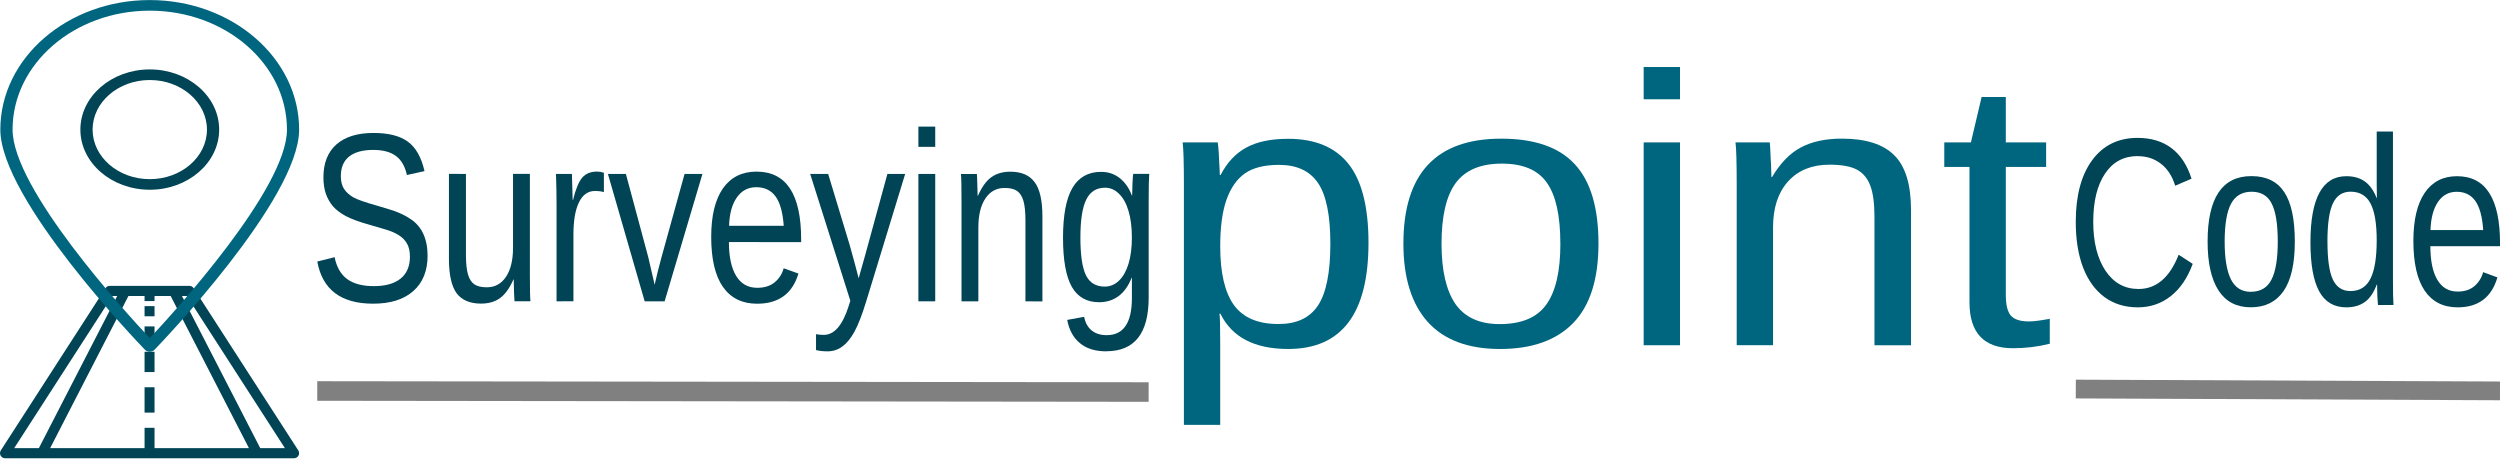
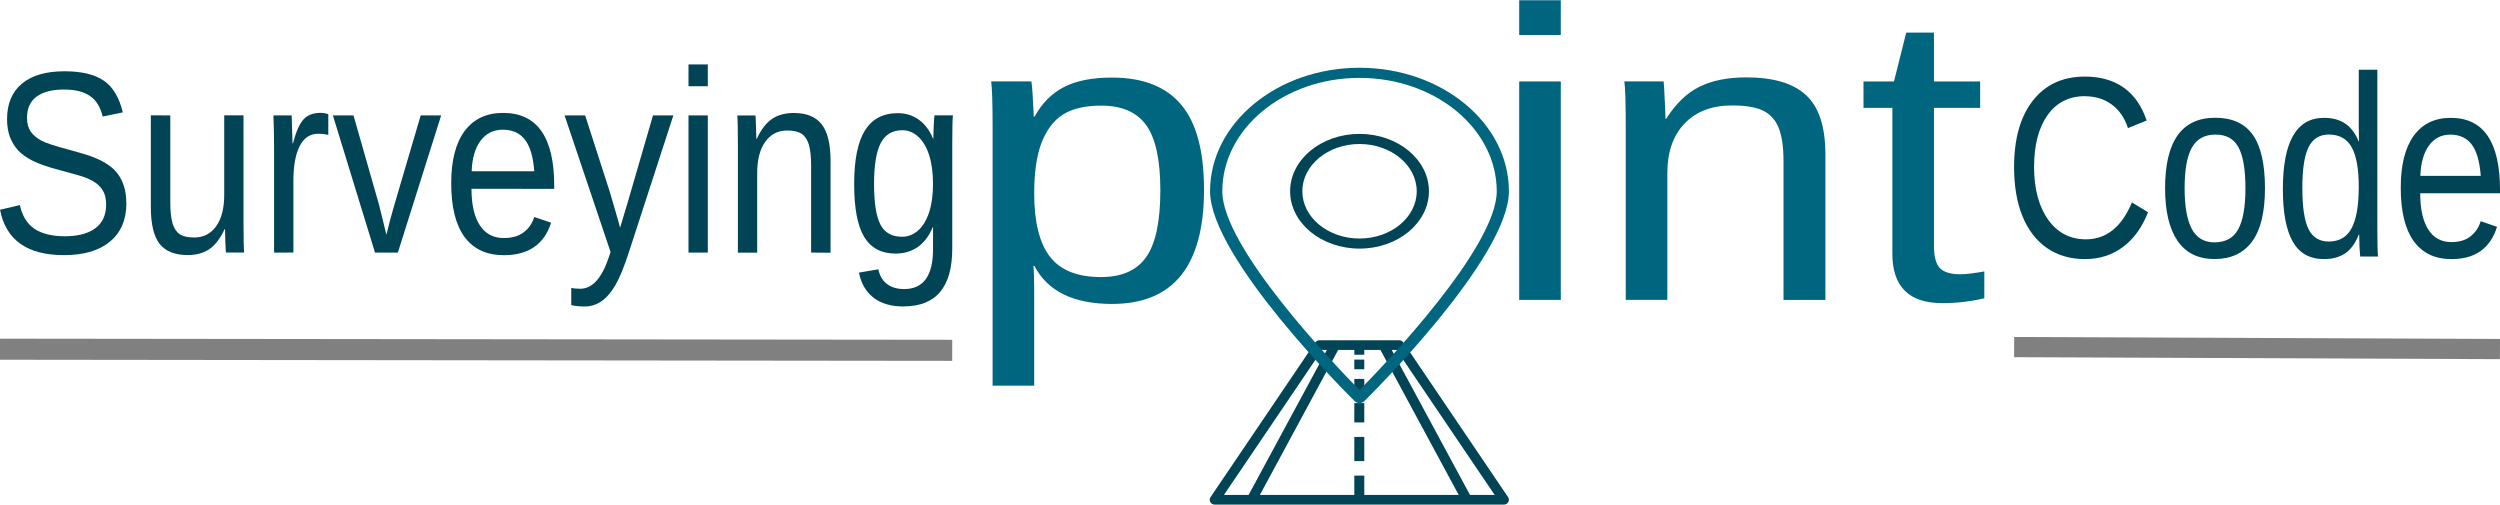
- <svg xmlns="http://www.w3.org/2000/svg" width="2.662in" height="0.488in" viewBox="0 0 67.604 12.39" version="1.1" id="svg4566">
+ <svg xmlns="http://www.w3.org/2000/svg" width="2.045in" height="0.413in" viewBox="0 0 51.948 10.48" version="1.1" id="svg4566">
  <defs id="defs4560" />
-   <g id="layer1" transform="translate(54.00802,-204.6244)">
+   <g id="layer1" transform="translate(45.429,-206.4355)">
    <g id="g846">
      <g id="g894">
        <g id="g873">
          <g id="g853" />
          <g id="g908">
-             <g id="g876" transform="translate(0,1.058333)">
-               <g id="g1635" transform="matrix(0.04776468,0,0,0.04858019,-41.69524,202.0247)">
-                 <path d="m -88.911,282.398 -59.266,-90.311 c -0.521,-0.795 -1.408,-1.273 -2.359,-1.273 h -45.155 c -0.949,0 -1.837,0.478 -2.359,1.273 l -59.266,90.311 c -0.569,0.867 -0.617,1.977 -0.124,2.89 0.492,0.914 1.447,1.481 2.483,1.481 h 163.688 c 1.038,0 1.991,-0.568 2.485,-1.481 0.493,-0.912 0.445,-2.023 -0.125,-2.89 z M -194.167,196.459 h 2.73 l -44.328,84.666 h -13.962 z m 23.876,84.666 v -11.289 h -5.644 v 11.289 h -53.447 l 44.309,-84.666 h 9.138 v 2.822 h 5.644 v -2.822 h 9.131 l 44.308,84.666 z m 59.831,0 -44.309,-84.666 h 2.73 l 55.54,84.666 z m 0,0" id="path889-5" style="fill:#004455;fill-opacity:1;stroke-width:0.353" />
-                 <path d="m -175.936,202.103 h 5.644 v 5.644 h -5.644 z m 0,0" id="path891" style="fill:#004455;fill-opacity:1;stroke-width:0.353" />
-                 <path d="m -175.936,213.392 h 5.644 v 8.467 h -5.644 z m 0,0" id="path893" style="fill:#004455;fill-opacity:1;stroke-width:0.353" />
-                 <path d="m -175.936,227.503 h 5.644 v 11.289 h -5.644 z m 0,0" id="path895" style="fill:#004455;fill-opacity:1;stroke-width:0.353" />
-                 <path d="m -175.936,247.258 h 5.644 v 14.111 h -5.644 z m 0,0" id="path897" style="fill:#004455;fill-opacity:1;stroke-width:0.353" />
+             <g id="g887" transform="matrix(0.8800924,0,0,0.8276151,-5.447283,35.58637)">
+               <g transform="matrix(0.8732773,0,0,0.8852184,20.07268,12.41303)" id="g4573">
+                 <g id="g876" transform="translate(11.70781,17.52865)">
+                   <g id="g1635" transform="matrix(0.04776468,0,0,0.04858019,-41.69524,202.0247)">
+                     <path d="m -175.936,202.103 h 5.644 v 5.644 h -5.644 z m 0,0" id="path891" style="fill:#004455;fill-opacity:1;stroke-width:0.353" />
+                     <path d="m -175.936,213.392 h 5.644 v 8.467 h -5.644 z m 0,0" id="path893" style="fill:#004455;fill-opacity:1;stroke-width:0.353" />
+                     <path d="m -175.936,227.503 h 5.644 v 11.289 h -5.644 z m 0,0" id="path895" style="fill:#004455;fill-opacity:1;stroke-width:0.353" />
+                   </g>
+                   <g id="g3772" transform="matrix(0.330453,0,0,0.2864243,-55.44439,203.5661)" />
+                   <g id="g4560">
+                     <path style="fill:#004455;fill-opacity:1;stroke-width:0.353" id="path889-5" d="m -88.911,282.398 -59.266,-90.311 c -0.521,-0.795 -1.408,-1.273 -2.359,-1.273 h -45.155 c -0.949,0 -1.837,0.478 -2.359,1.273 l -59.266,90.311 c -0.569,0.867 -0.617,1.977 -0.124,2.89 0.492,0.914 1.447,1.481 2.483,1.481 h 163.688 c 1.038,0 1.991,-0.568 2.485,-1.481 0.493,-0.912 0.445,-2.023 -0.125,-2.89 z M -194.167,196.459 h 2.73 l -44.328,84.666 h -13.962 z m 23.876,84.666 v -11.289 h -5.644 v 11.289 h -53.447 l 44.309,-84.666 h 9.138 v 2.822 h 5.644 v -2.822 h 9.131 l 44.308,84.666 z m 59.831,0 -44.309,-84.666 h 2.73 l 55.54,84.666 z m 0,0" transform="matrix(0.04776468,0,0,0.04858019,-41.69524,202.0247)" />
+                     <path style="fill:#004455;fill-opacity:1;stroke-width:0.353" id="path897" d="m -175.936,247.258 h 5.644 v 14.111 h -5.644 z m 0,0" transform="matrix(0.04776468,0,0,0.04858019,-41.69524,202.0247)" />
+                     <path style="fill:#004455;fill-opacity:1" id="path3766" d="m 16.603,17.908 c -3.131,0 -5.679,-2.548 -5.679,-5.68 0,-3.132 2.547,-5.68 5.679,-5.68 3.132,0 5.679,2.548 5.679,5.68 0,3.132 -2.548,5.68 -5.679,5.68 z m 0,-10.359 c -2.58,0 -4.679,2.099 -4.679,4.68 0,2.581 2.099,4.68 4.679,4.68 2.58,0 4.679,-2.099 4.679,-4.68 0,-2.581 -2.099,-4.68 -4.679,-4.68 z" transform="matrix(0.330453,0,0,0.2864243,-55.44439,203.5661)" />
+                     <path style="fill:#006680;fill-opacity:1;stroke-width:0.308" id="path3768" d="m -49.958,213.077 c -0.049,0 -0.095,-0.019 -0.127,-0.051 -0.16,-0.165 -3.914,-4.072 -3.914,-5.957 0,-1.931 1.813,-3.503 4.04,-3.503 2.228,0 4.04,1.571 4.04,3.503 0,1.886 -3.754,5.792 -3.914,5.957 -0.032,0.032 -0.078,0.051 -0.127,0.051 z m 0,-9.224 c -2.046,0 -3.71,1.443 -3.71,3.216 0,1.596 3.045,4.931 3.71,5.639 0.664,-0.709 3.71,-4.044 3.71,-5.639 -3.19e-4,-1.774 -1.664,-3.216 -3.71,-3.216 z" />
+                   </g>
+                 </g>
              </g>
-               <g id="g3772" transform="matrix(0.330453,0,0,0.2864243,-55.44439,203.5661)">
-                 <path d="m 16.603,17.908 c -3.131,0 -5.679,-2.548 -5.679,-5.68 0,-3.132 2.547,-5.68 5.679,-5.68 3.132,0 5.679,2.548 5.679,5.68 0,3.132 -2.548,5.68 -5.679,5.68 z m 0,-10.359 c -2.58,0 -4.679,2.099 -4.679,4.68 0,2.581 2.099,4.68 4.679,4.68 2.58,0 4.679,-2.099 4.679,-4.68 0,-2.581 -2.099,-4.68 -4.679,-4.68 z" id="path3766" style="fill:#004455;fill-opacity:1" />
+               <g id="text3976" style="font-style:normal;font-variant:normal;font-weight:normal;font-stretch:normal;font-size:10.77px;line-height:1.25;font-family:'Century Gothic', arial;-inkscape-font-specification:'Century Gothic, arial, Normal';font-variant-ligatures:normal;font-variant-caps:normal;font-variant-numeric:normal;font-feature-settings:normal;text-align:start;letter-spacing:0px;word-spacing:0px;writing-mode:lr-tb;text-anchor:start;fill:#006680;fill-opacity:1;stroke:none;stroke-width:0.056" transform="scale(1.037388,0.9639597)" aria-label="point">
+                 <path id="path913" style="fill:#006680;fill-opacity:1;stroke-width:0.056" d="m -16.389,219.086 q 0,2.977 -2.093,2.977 -1.315,0 -1.767,-0.989 h -0.026 q 0.021,0.042 0.021,0.894 v 2.224 h -0.947 v -6.763 q 0,-0.878 -0.032,-1.162 h 0.915 q 0.005,0.021 0.016,0.153 0.011,0.126 0.021,0.394 0.016,0.268 0.016,0.368 h 0.021 q 0.252,-0.526 0.668,-0.768 0.415,-0.247 1.094,-0.247 1.052,0 1.572,0.705 0.521,0.705 0.521,2.214 z m -0.994,0.021 q 0,-1.188 -0.321,-1.699 -0.321,-0.51 -1.02,-0.51 -0.563,0 -0.883,0.237 -0.316,0.237 -0.484,0.742 -0.163,0.5 -0.163,1.304 0,1.12 0.358,1.651 0.358,0.531 1.162,0.531 0.705,0 1.025,-0.515 0.326,-0.521 0.326,-1.741 z" />
+                 <path id="path915" style="opacity:0;fill:#006680;fill-opacity:1;stroke-width:0.056" d="m -10.394,219.108 q 0,1.494 -0.657,2.224 -0.657,0.731 -1.909,0.731 -1.246,0 -1.883,-0.757 -0.636,-0.763 -0.636,-2.198 0,-2.945 2.551,-2.945 1.304,0 1.919,0.72 0.615,0.715 0.615,2.224 z m -0.994,0 q 0,-1.178 -0.352,-1.709 -0.347,-0.536 -1.173,-0.536 -0.831,0 -1.204,0.547 -0.368,0.542 -0.368,1.699 0,1.125 0.363,1.693 0.368,0.563 1.152,0.563 0.852,0 1.215,-0.547 0.368,-0.547 0.368,-1.709 z" />
+                 <path id="path917" style="fill:#006680;fill-opacity:1;stroke-width:0.056" d="m -9.216,215.058 v -0.905 h 0.947 v 0.905 z m 0,6.9 v -5.69 h 0.947 v 5.69 z" />
+                 <path id="path919" style="fill:#006680;fill-opacity:1;stroke-width:0.056" d="m -3.2,221.958 v -3.608 q 0,-0.563 -0.11,-0.873 -0.11,-0.31 -0.352,-0.447 -0.242,-0.137 -0.71,-0.137 -0.684,0 -1.078,0.468 -0.394,0.468 -0.394,1.299 v 3.297 h -0.947 v -4.475 q 0,-0.994 -0.032,-1.215 h 0.894 q 0.005,0.026 0.011,0.142 0.005,0.116 0.011,0.268 0.011,0.147 0.021,0.563 h 0.016 q 0.326,-0.589 0.752,-0.831 0.431,-0.247 1.068,-0.247 0.936,0 1.367,0.468 0.436,0.463 0.436,1.536 v 3.792 z" />
+                 <path id="path921" style="fill:#006680;fill-opacity:1;stroke-width:0.056" d="m 1.37,221.916 q -0.468,0.126 -0.957,0.126 -1.136,0 -1.136,-1.288 v -3.797 h -0.657 v -0.689 h 0.694 l 0.279,-1.273 h 0.631 v 1.273 H 1.275 v 0.689 H 0.224 v 3.592 q 0,0.41 0.131,0.578 0.137,0.163 0.468,0.163 0.189,0 0.547,-0.074 z" />
              </g>
-               <path d="m -49.958,213.077 c -0.049,0 -0.095,-0.019 -0.127,-0.051 -0.16,-0.165 -3.914,-4.072 -3.914,-5.957 0,-1.931 1.813,-3.503 4.04,-3.503 2.228,0 4.04,1.571 4.04,3.503 0,1.886 -3.754,5.792 -3.914,5.957 -0.032,0.032 -0.078,0.051 -0.127,0.051 z m 0,-9.224 c -2.046,0 -3.71,1.443 -3.71,3.216 0,1.596 3.045,4.931 3.71,5.639 0.664,-0.709 3.71,-4.044 3.71,-5.639 -3.19e-4,-1.774 -1.664,-3.216 -3.71,-3.216 z" id="path3768" style="fill:#006680;fill-opacity:1;stroke-width:0.308" />
+               <g id="text5043" style="font-style:normal;font-variant:normal;font-weight:normal;font-stretch:normal;font-size:6.409px;line-height:1.25;font-family:'Bauhaus 93';-inkscape-font-specification:'Bauhaus 93, ';letter-spacing:0px;word-spacing:0px;fill:#000000;fill-opacity:1;stroke:none;stroke-width:0.16" transform="scale(0.8915506,1.121641)" aria-label="Surveying">
+                 <path id="path894" style="font-style:normal;font-variant:normal;font-weight:normal;font-stretch:normal;font-size:5.813px;font-family:'Century Gothic', arial;fill:#004455;fill-opacity:1;stroke-width:0.16" d="m -47.608,188.592 q 0,0.553 -0.434,0.857 -0.431,0.304 -1.218,0.304 -1.462,0 -1.694,-1.016 l 0.525,-0.105 q 0.091,0.36 0.386,0.531 0.295,0.167 0.803,0.167 0.525,0 0.809,-0.179 0.287,-0.182 0.287,-0.531 0,-0.196 -0.091,-0.318 -0.088,-0.122 -0.25,-0.202 -0.162,-0.08 -0.386,-0.133 -0.224,-0.054 -0.497,-0.116 -0.474,-0.105 -0.721,-0.21 -0.244,-0.105 -0.386,-0.233 -0.142,-0.131 -0.219,-0.304 -0.074,-0.173 -0.074,-0.397 0,-0.514 0.392,-0.792 0.395,-0.278 1.127,-0.278 0.681,0 1.042,0.21 0.36,0.207 0.505,0.71 l -0.534,0.094 q -0.088,-0.318 -0.335,-0.46 -0.247,-0.145 -0.684,-0.145 -0.48,0 -0.732,0.159 -0.253,0.159 -0.253,0.474 0,0.184 0.097,0.307 0.099,0.119 0.284,0.204 0.184,0.082 0.735,0.204 0.184,0.043 0.366,0.088 0.184,0.043 0.352,0.105 0.167,0.06 0.312,0.142 0.148,0.082 0.255,0.202 0.108,0.119 0.167,0.281 0.062,0.162 0.062,0.38 z" />
+                 <path id="path896" style="font-style:normal;font-variant:normal;font-weight:normal;font-stretch:normal;font-size:5.813px;font-family:'Century Gothic', arial;fill:#004455;fill-opacity:1;stroke-width:0.16" d="m -46.445,186.625 v 1.947 q 0,0.304 0.06,0.471 0.06,0.167 0.19,0.241 0.131,0.074 0.383,0.074 0.369,0 0.582,-0.253 0.213,-0.253 0.213,-0.701 v -1.78 h 0.511 v 2.415 q 0,0.536 0.017,0.656 h -0.483 q -0.003,-0.014 -0.006,-0.077 -0.003,-0.062 -0.009,-0.142 -0.003,-0.082 -0.009,-0.307 h -0.009 q -0.176,0.318 -0.409,0.451 -0.23,0.131 -0.573,0.131 -0.505,0 -0.741,-0.25 -0.233,-0.253 -0.233,-0.832 v -2.046 z" />
+                 <path id="path898" style="font-style:normal;font-variant:normal;font-weight:normal;font-stretch:normal;font-size:5.813px;font-family:'Century Gothic', arial;fill:#004455;fill-opacity:1;stroke-width:0.16" d="m -43.697,189.696 v -2.356 q 0,-0.324 -0.017,-0.715 h 0.483 q 0.023,0.522 0.023,0.627 h 0.011 q 0.122,-0.395 0.281,-0.539 0.159,-0.145 0.448,-0.145 0.102,0 0.207,0.028 v 0.468 q -0.102,-0.028 -0.272,-0.028 -0.318,0 -0.485,0.275 -0.167,0.272 -0.167,0.783 v 1.601 z" />
+                 <path id="path900" style="font-style:normal;font-variant:normal;font-weight:normal;font-stretch:normal;font-size:5.813px;font-family:'Century Gothic', arial;fill:#004455;fill-opacity:1;stroke-width:0.16" d="m -40.419,189.696 h -0.605 l -1.115,-3.071 h 0.545 l 0.676,1.998 q 0.037,0.114 0.196,0.673 l 0.099,-0.332 0.111,-0.335 0.698,-2.004 h 0.542 z" />
+                 <path id="path902" style="font-style:normal;font-variant:normal;font-weight:normal;font-stretch:normal;font-size:5.813px;font-family:'Century Gothic', arial;fill:#004455;fill-opacity:1;stroke-width:0.16" d="m -38.469,188.268 q 0,0.528 0.219,0.815 0.219,0.287 0.639,0.287 0.332,0 0.531,-0.133 0.202,-0.133 0.272,-0.338 l 0.448,0.128 q -0.275,0.727 -1.252,0.727 -0.681,0 -1.039,-0.406 -0.355,-0.406 -0.355,-1.206 0,-0.761 0.355,-1.167 0.358,-0.406 1.019,-0.406 1.354,0 1.354,1.632 v 0.068 z m 1.663,-0.392 q -0.043,-0.485 -0.247,-0.707 -0.204,-0.224 -0.588,-0.224 -0.372,0 -0.59,0.25 -0.216,0.247 -0.233,0.681 z" />
+                 <path id="path904" style="font-style:normal;font-variant:normal;font-weight:normal;font-stretch:normal;font-size:5.813px;font-family:'Century Gothic', arial;fill:#004455;fill-opacity:1;stroke-width:0.16" d="m -35.475,190.902 q -0.21,0 -0.352,-0.031 v -0.383 q 0.108,0.017 0.238,0.017 0.477,0 0.755,-0.701 l 0.048,-0.122 -1.218,-3.057 h 0.545 l 0.647,1.697 q 0.014,0.04 0.034,0.097 0.02,0.054 0.128,0.369 0.108,0.315 0.116,0.352 l 0.199,-0.559 0.673,-1.956 h 0.539 l -1.181,3.071 q -0.19,0.491 -0.355,0.729 -0.165,0.241 -0.366,0.358 -0.199,0.119 -0.451,0.119 z" />
+                 <path id="path906" style="font-style:normal;font-variant:normal;font-weight:normal;font-stretch:normal;font-size:5.813px;font-family:'Century Gothic', arial;fill:#004455;fill-opacity:1;stroke-width:0.16" d="m -32.722,185.972 v -0.488 h 0.511 v 0.488 z m 0,3.724 v -3.071 h 0.511 v 3.071 z" />
+                 <path id="path908" style="font-style:normal;font-variant:normal;font-weight:normal;font-stretch:normal;font-size:5.813px;font-family:'Century Gothic', arial;fill:#004455;fill-opacity:1;stroke-width:0.16" d="m -29.475,189.696 v -1.947 q 0,-0.304 -0.06,-0.471 -0.06,-0.167 -0.19,-0.241 -0.131,-0.074 -0.383,-0.074 -0.369,0 -0.582,0.253 -0.213,0.253 -0.213,0.701 v 1.78 h -0.511 v -2.415 q 0,-0.536 -0.017,-0.656 h 0.483 q 0.003,0.014 0.006,0.077 0.003,0.062 0.006,0.145 0.006,0.08 0.011,0.304 h 0.009 q 0.176,-0.318 0.406,-0.448 0.233,-0.133 0.576,-0.133 0.505,0 0.738,0.253 0.236,0.25 0.236,0.829 v 2.046 z" />
+                 <path id="path910" style="font-style:normal;font-variant:normal;font-weight:normal;font-stretch:normal;font-size:5.813px;font-family:'Century Gothic', arial;fill:#004455;fill-opacity:1;stroke-width:0.16" d="m -27.025,190.902 q -0.502,0 -0.8,-0.199 -0.298,-0.196 -0.383,-0.559 l 0.514,-0.074 q 0.051,0.213 0.224,0.326 0.176,0.116 0.46,0.116 0.764,0 0.764,-0.894 v -0.494 h -0.006 q -0.145,0.295 -0.397,0.446 -0.253,0.148 -0.59,0.148 -0.565,0 -0.832,-0.375 -0.264,-0.375 -0.264,-1.178 0,-0.815 0.284,-1.201 0.287,-0.389 0.869,-0.389 0.326,0 0.565,0.15 0.241,0.148 0.372,0.423 h 0.006 q 0,-0.085 0.011,-0.295 0.011,-0.21 0.023,-0.23 h 0.485 q -0.017,0.153 -0.017,0.636 v 2.347 q 0,1.294 -1.286,1.294 z m 0.778,-2.742 q 0,-0.375 -0.102,-0.644 -0.102,-0.272 -0.29,-0.414 -0.184,-0.145 -0.42,-0.145 -0.392,0 -0.57,0.284 -0.179,0.284 -0.179,0.92 0,0.63 0.167,0.905 0.167,0.275 0.573,0.275 0.241,0 0.429,-0.142 0.187,-0.142 0.29,-0.406 0.102,-0.267 0.102,-0.633 z" />
+               </g>
+               <g id="text5043-3-2" style="font-style:normal;font-variant:normal;font-weight:normal;font-stretch:normal;font-size:7.093px;line-height:1.25;font-family:'Bauhaus 93';-inkscape-font-specification:'Bauhaus 93, ';letter-spacing:0px;word-spacing:0px;fill:#000000;fill-opacity:1;stroke:none;stroke-width:0.177" transform="scale(0.8783576,1.138489)" aria-label="Code">
+                 <path id="path924" style="font-style:normal;font-variant:normal;font-weight:normal;font-stretch:normal;font-size:5.686px;font-family:'Century Gothic', arial;fill:#004455;fill-opacity:1;stroke-width:0.177" d="m 4.328,183.439 q -0.65,0 -1.011,0.419 -0.361,0.416 -0.361,1.144 0,0.719 0.375,1.158 0.378,0.436 1.019,0.436 0.822,0 1.236,-0.814 l 0.433,0.217 q -0.242,0.505 -0.68,0.769 -0.436,0.264 -1.013,0.264 -0.591,0 -1.025,-0.244 -0.43,-0.247 -0.658,-0.702 -0.225,-0.458 -0.225,-1.083 0,-0.936 0.505,-1.466 0.505,-0.53 1.399,-0.53 0.625,0 1.044,0.244 0.419,0.244 0.616,0.725 l -0.503,0.167 q -0.136,-0.342 -0.439,-0.522 -0.3,-0.18 -0.714,-0.18 z" />
+                 <path id="path926" style="font-style:normal;font-variant:normal;font-weight:normal;font-stretch:normal;font-size:5.686px;font-family:'Century Gothic', arial;fill:#004455;fill-opacity:1;stroke-width:0.177" d="m 9.162,185.471 q 0,0.789 -0.347,1.174 -0.347,0.386 -1.008,0.386 -0.658,0 -0.994,-0.4 -0.336,-0.403 -0.336,-1.161 0,-1.555 1.347,-1.555 0.689,0 1.013,0.38 0.325,0.378 0.325,1.174 z m -0.525,0 q 0,-0.622 -0.186,-0.902 -0.183,-0.283 -0.619,-0.283 -0.439,0 -0.636,0.289 -0.194,0.286 -0.194,0.897 0,0.594 0.192,0.894 0.194,0.297 0.608,0.297 0.45,0 0.641,-0.289 0.194,-0.289 0.194,-0.902 z" />
+                 <path id="path928" style="font-style:normal;font-variant:normal;font-weight:normal;font-stretch:normal;font-size:5.686px;font-family:'Century Gothic', arial;fill:#004455;fill-opacity:1;stroke-width:0.177" d="m 11.683,186.493 q -0.139,0.289 -0.369,0.414 -0.228,0.125 -0.566,0.125 -0.569,0 -0.838,-0.383 -0.267,-0.383 -0.267,-1.161 0,-1.571 1.105,-1.571 0.342,0 0.569,0.125 0.228,0.125 0.366,0.397 h 0.006 l -0.006,-0.336 v -1.247 h 0.5 v 3.501 q 0,0.469 0.017,0.619 h -0.478 q -0.008,-0.044 -0.019,-0.205 -0.008,-0.161 -0.008,-0.278 z m -1.516,-1.022 q 0,0.63 0.167,0.902 0.167,0.272 0.541,0.272 0.425,0 0.616,-0.294 0.192,-0.294 0.192,-0.913 0,-0.597 -0.192,-0.875 -0.192,-0.278 -0.611,-0.278 -0.378,0 -0.547,0.28 -0.167,0.278 -0.167,0.905 z" />
+                 <path id="path930" style="font-style:normal;font-variant:normal;font-weight:normal;font-stretch:normal;font-size:5.686px;font-family:'Century Gothic', arial;fill:#004455;fill-opacity:1;stroke-width:0.177" d="m 13.335,185.58 q 0,0.516 0.214,0.797 0.214,0.28 0.625,0.28 0.325,0 0.519,-0.131 0.197,-0.13 0.267,-0.33 l 0.439,0.125 q -0.269,0.711 -1.224,0.711 -0.666,0 -1.016,-0.397 -0.347,-0.397 -0.347,-1.18 0,-0.744 0.347,-1.141 0.35,-0.397 0.997,-0.397 1.324,0 1.324,1.596 v 0.067 z m 1.627,-0.383 q -0.042,-0.475 -0.242,-0.691 -0.2,-0.219 -0.575,-0.219 -0.364,0 -0.578,0.244 -0.211,0.242 -0.228,0.666 z" />
+               </g>
+               <path id="path833" d="m -45.429,215.196 22.482,0.028" style="fill:none;stroke:#808080;stroke-width:0.529;stroke-linecap:butt;stroke-linejoin:miter;stroke-miterlimit:4;stroke-dasharray:none;stroke-opacity:1" />
+               <path id="path833-7" d="m 2.125,215.143 11.471,0.05" style="fill:none;stroke:#808080;stroke-width:0.507;stroke-linecap:butt;stroke-linejoin:miter;stroke-miterlimit:4;stroke-dasharray:none;stroke-opacity:1" />
            </g>
-             <g aria-label="point" transform="scale(1.037388,0.9639597)" style="font-style:normal;font-variant:normal;font-weight:normal;font-stretch:normal;font-size:10.77px;line-height:1.25;font-family:'Century Gothic', arial;-inkscape-font-specification:'Century Gothic, arial, Normal';font-variant-ligatures:normal;font-variant-caps:normal;font-variant-numeric:normal;font-feature-settings:normal;text-align:start;letter-spacing:0px;word-spacing:0px;writing-mode:lr-tb;text-anchor:start;fill:#006680;fill-opacity:1;stroke:none;stroke-width:0.056" id="text3976">
-               <path d="m -16.389,219.086 q 0,2.977 -2.093,2.977 -1.315,0 -1.767,-0.989 h -0.026 q 0.021,0.042 0.021,0.894 v 2.224 h -0.947 v -6.763 q 0,-0.878 -0.032,-1.162 h 0.915 q 0.005,0.021 0.016,0.153 0.011,0.126 0.021,0.394 0.016,0.268 0.016,0.368 h 0.021 q 0.252,-0.526 0.668,-0.768 0.415,-0.247 1.094,-0.247 1.052,0 1.572,0.705 0.521,0.705 0.521,2.214 z m -0.994,0.021 q 0,-1.188 -0.321,-1.699 -0.321,-0.51 -1.02,-0.51 -0.563,0 -0.883,0.237 -0.316,0.237 -0.484,0.742 -0.163,0.5 -0.163,1.304 0,1.12 0.358,1.651 0.358,0.531 1.162,0.531 0.705,0 1.025,-0.515 0.326,-0.521 0.326,-1.741 z" style="fill:#006680;fill-opacity:1;stroke-width:0.056" id="path913" />
-               <path d="m -10.394,219.108 q 0,1.494 -0.657,2.224 -0.657,0.731 -1.909,0.731 -1.246,0 -1.883,-0.757 -0.636,-0.763 -0.636,-2.198 0,-2.945 2.551,-2.945 1.304,0 1.919,0.72 0.615,0.715 0.615,2.224 z m -0.994,0 q 0,-1.178 -0.352,-1.709 -0.347,-0.536 -1.173,-0.536 -0.831,0 -1.204,0.547 -0.368,0.542 -0.368,1.699 0,1.125 0.363,1.693 0.368,0.563 1.152,0.563 0.852,0 1.215,-0.547 0.368,-0.547 0.368,-1.709 z" style="fill:#006680;fill-opacity:1;stroke-width:0.056" id="path915" />
-               <path d="m -9.216,215.058 v -0.905 h 0.947 v 0.905 z m 0,6.9 v -5.69 h 0.947 v 5.69 z" style="fill:#006680;fill-opacity:1;stroke-width:0.056" id="path917" />
-               <path d="m -3.2,221.958 v -3.608 q 0,-0.563 -0.11,-0.873 -0.11,-0.31 -0.352,-0.447 -0.242,-0.137 -0.71,-0.137 -0.684,0 -1.078,0.468 -0.394,0.468 -0.394,1.299 v 3.297 h -0.947 v -4.475 q 0,-0.994 -0.032,-1.215 h 0.894 q 0.005,0.026 0.011,0.142 0.005,0.116 0.011,0.268 0.011,0.147 0.021,0.563 h 0.016 q 0.326,-0.589 0.752,-0.831 0.431,-0.247 1.068,-0.247 0.936,0 1.367,0.468 0.436,0.463 0.436,1.536 v 3.792 z" style="fill:#006680;fill-opacity:1;stroke-width:0.056" id="path919" />
-               <path d="m 1.37,221.916 q -0.468,0.126 -0.957,0.126 -1.136,0 -1.136,-1.288 v -3.797 h -0.657 v -0.689 h 0.694 l 0.279,-1.273 h 0.631 v 1.273 H 1.275 v 0.689 H 0.224 v 3.592 q 0,0.41 0.131,0.578 0.137,0.163 0.468,0.163 0.189,0 0.547,-0.074 z" style="fill:#006680;fill-opacity:1;stroke-width:0.056" id="path921" />
-             </g>
-             <g aria-label="Surveying" transform="scale(0.8915506,1.121641)" style="font-style:normal;font-variant:normal;font-weight:normal;font-stretch:normal;font-size:6.409px;line-height:1.25;font-family:'Bauhaus 93';-inkscape-font-specification:'Bauhaus 93, ';letter-spacing:0px;word-spacing:0px;fill:#000000;fill-opacity:1;stroke:none;stroke-width:0.16" id="text5043">
-               <path d="m -47.608,188.592 q 0,0.553 -0.434,0.857 -0.431,0.304 -1.218,0.304 -1.462,0 -1.694,-1.016 l 0.525,-0.105 q 0.091,0.36 0.386,0.531 0.295,0.167 0.803,0.167 0.525,0 0.809,-0.179 0.287,-0.182 0.287,-0.531 0,-0.196 -0.091,-0.318 -0.088,-0.122 -0.25,-0.202 -0.162,-0.08 -0.386,-0.133 -0.224,-0.054 -0.497,-0.116 -0.474,-0.105 -0.721,-0.21 -0.244,-0.105 -0.386,-0.233 -0.142,-0.131 -0.219,-0.304 -0.074,-0.173 -0.074,-0.397 0,-0.514 0.392,-0.792 0.395,-0.278 1.127,-0.278 0.681,0 1.042,0.21 0.36,0.207 0.505,0.71 l -0.534,0.094 q -0.088,-0.318 -0.335,-0.46 -0.247,-0.145 -0.684,-0.145 -0.48,0 -0.732,0.159 -0.253,0.159 -0.253,0.474 0,0.184 0.097,0.307 0.099,0.119 0.284,0.204 0.184,0.082 0.735,0.204 0.184,0.043 0.366,0.088 0.184,0.043 0.352,0.105 0.167,0.06 0.312,0.142 0.148,0.082 0.255,0.202 0.108,0.119 0.167,0.281 0.062,0.162 0.062,0.38 z" style="font-style:normal;font-variant:normal;font-weight:normal;font-stretch:normal;font-size:5.813px;font-family:'Century Gothic', arial;fill:#004455;fill-opacity:1;stroke-width:0.16" id="path894" />
-               <path d="m -46.445,186.625 v 1.947 q 0,0.304 0.06,0.471 0.06,0.167 0.19,0.241 0.131,0.074 0.383,0.074 0.369,0 0.582,-0.253 0.213,-0.253 0.213,-0.701 v -1.78 h 0.511 v 2.415 q 0,0.536 0.017,0.656 h -0.483 q -0.003,-0.014 -0.006,-0.077 -0.003,-0.062 -0.009,-0.142 -0.003,-0.082 -0.009,-0.307 h -0.009 q -0.176,0.318 -0.409,0.451 -0.23,0.131 -0.573,0.131 -0.505,0 -0.741,-0.25 -0.233,-0.253 -0.233,-0.832 v -2.046 z" style="font-style:normal;font-variant:normal;font-weight:normal;font-stretch:normal;font-size:5.813px;font-family:'Century Gothic', arial;fill:#004455;fill-opacity:1;stroke-width:0.16" id="path896" />
-               <path d="m -43.697,189.696 v -2.356 q 0,-0.324 -0.017,-0.715 h 0.483 q 0.023,0.522 0.023,0.627 h 0.011 q 0.122,-0.395 0.281,-0.539 0.159,-0.145 0.448,-0.145 0.102,0 0.207,0.028 v 0.468 q -0.102,-0.028 -0.272,-0.028 -0.318,0 -0.485,0.275 -0.167,0.272 -0.167,0.783 v 1.601 z" style="font-style:normal;font-variant:normal;font-weight:normal;font-stretch:normal;font-size:5.813px;font-family:'Century Gothic', arial;fill:#004455;fill-opacity:1;stroke-width:0.16" id="path898" />
-               <path d="m -40.419,189.696 h -0.605 l -1.115,-3.071 h 0.545 l 0.676,1.998 q 0.037,0.114 0.196,0.673 l 0.099,-0.332 0.111,-0.335 0.698,-2.004 h 0.542 z" style="font-style:normal;font-variant:normal;font-weight:normal;font-stretch:normal;font-size:5.813px;font-family:'Century Gothic', arial;fill:#004455;fill-opacity:1;stroke-width:0.16" id="path900" />
-               <path d="m -38.469,188.268 q 0,0.528 0.219,0.815 0.219,0.287 0.639,0.287 0.332,0 0.531,-0.133 0.202,-0.133 0.272,-0.338 l 0.448,0.128 q -0.275,0.727 -1.252,0.727 -0.681,0 -1.039,-0.406 -0.355,-0.406 -0.355,-1.206 0,-0.761 0.355,-1.167 0.358,-0.406 1.019,-0.406 1.354,0 1.354,1.632 v 0.068 z m 1.663,-0.392 q -0.043,-0.485 -0.247,-0.707 -0.204,-0.224 -0.588,-0.224 -0.372,0 -0.59,0.25 -0.216,0.247 -0.233,0.681 z" style="font-style:normal;font-variant:normal;font-weight:normal;font-stretch:normal;font-size:5.813px;font-family:'Century Gothic', arial;fill:#004455;fill-opacity:1;stroke-width:0.16" id="path902" />
-               <path d="m -35.475,190.902 q -0.21,0 -0.352,-0.031 v -0.383 q 0.108,0.017 0.238,0.017 0.477,0 0.755,-0.701 l 0.048,-0.122 -1.218,-3.057 h 0.545 l 0.647,1.697 q 0.014,0.04 0.034,0.097 0.02,0.054 0.128,0.369 0.108,0.315 0.116,0.352 l 0.199,-0.559 0.673,-1.956 h 0.539 l -1.181,3.071 q -0.19,0.491 -0.355,0.729 -0.165,0.241 -0.366,0.358 -0.199,0.119 -0.451,0.119 z" style="font-style:normal;font-variant:normal;font-weight:normal;font-stretch:normal;font-size:5.813px;font-family:'Century Gothic', arial;fill:#004455;fill-opacity:1;stroke-width:0.16" id="path904" />
-               <path d="m -32.722,185.972 v -0.488 h 0.511 v 0.488 z m 0,3.724 v -3.071 h 0.511 v 3.071 z" style="font-style:normal;font-variant:normal;font-weight:normal;font-stretch:normal;font-size:5.813px;font-family:'Century Gothic', arial;fill:#004455;fill-opacity:1;stroke-width:0.16" id="path906" />
-               <path d="m -29.475,189.696 v -1.947 q 0,-0.304 -0.06,-0.471 -0.06,-0.167 -0.19,-0.241 -0.131,-0.074 -0.383,-0.074 -0.369,0 -0.582,0.253 -0.213,0.253 -0.213,0.701 v 1.78 h -0.511 v -2.415 q 0,-0.536 -0.017,-0.656 h 0.483 q 0.003,0.014 0.006,0.077 0.003,0.062 0.006,0.145 0.006,0.08 0.011,0.304 h 0.009 q 0.176,-0.318 0.406,-0.448 0.233,-0.133 0.576,-0.133 0.505,0 0.738,0.253 0.236,0.25 0.236,0.829 v 2.046 z" style="font-style:normal;font-variant:normal;font-weight:normal;font-stretch:normal;font-size:5.813px;font-family:'Century Gothic', arial;fill:#004455;fill-opacity:1;stroke-width:0.16" id="path908" />
-               <path d="m -27.025,190.902 q -0.502,0 -0.8,-0.199 -0.298,-0.196 -0.383,-0.559 l 0.514,-0.074 q 0.051,0.213 0.224,0.326 0.176,0.116 0.46,0.116 0.764,0 0.764,-0.894 v -0.494 h -0.006 q -0.145,0.295 -0.397,0.446 -0.253,0.148 -0.59,0.148 -0.565,0 -0.832,-0.375 -0.264,-0.375 -0.264,-1.178 0,-0.815 0.284,-1.201 0.287,-0.389 0.869,-0.389 0.326,0 0.565,0.15 0.241,0.148 0.372,0.423 h 0.006 q 0,-0.085 0.011,-0.295 0.011,-0.21 0.023,-0.23 h 0.485 q -0.017,0.153 -0.017,0.636 v 2.347 q 0,1.294 -1.286,1.294 z m 0.778,-2.742 q 0,-0.375 -0.102,-0.644 -0.102,-0.272 -0.29,-0.414 -0.184,-0.145 -0.42,-0.145 -0.392,0 -0.57,0.284 -0.179,0.284 -0.179,0.92 0,0.63 0.167,0.905 0.167,0.275 0.573,0.275 0.241,0 0.429,-0.142 0.187,-0.142 0.29,-0.406 0.102,-0.267 0.102,-0.633 z" style="font-style:normal;font-variant:normal;font-weight:normal;font-stretch:normal;font-size:5.813px;font-family:'Century Gothic', arial;fill:#004455;fill-opacity:1;stroke-width:0.16" id="path910" />
-             </g>
-             <g aria-label="Code" transform="scale(0.8783576,1.138489)" style="font-style:normal;font-variant:normal;font-weight:normal;font-stretch:normal;font-size:7.093px;line-height:1.25;font-family:'Bauhaus 93';-inkscape-font-specification:'Bauhaus 93, ';letter-spacing:0px;word-spacing:0px;fill:#000000;fill-opacity:1;stroke:none;stroke-width:0.177" id="text5043-3-2">
-               <path d="m 4.328,183.439 q -0.65,0 -1.011,0.419 -0.361,0.416 -0.361,1.144 0,0.719 0.375,1.158 0.378,0.436 1.019,0.436 0.822,0 1.236,-0.814 l 0.433,0.217 q -0.242,0.505 -0.68,0.769 -0.436,0.264 -1.013,0.264 -0.591,0 -1.025,-0.244 -0.43,-0.247 -0.658,-0.702 -0.225,-0.458 -0.225,-1.083 0,-0.936 0.505,-1.466 0.505,-0.53 1.399,-0.53 0.625,0 1.044,0.244 0.419,0.244 0.616,0.725 l -0.503,0.167 q -0.136,-0.342 -0.439,-0.522 -0.3,-0.18 -0.714,-0.18 z" style="font-style:normal;font-variant:normal;font-weight:normal;font-stretch:normal;font-size:5.686px;font-family:'Century Gothic', arial;fill:#004455;fill-opacity:1;stroke-width:0.177" id="path924" />
-               <path d="m 9.162,185.471 q 0,0.789 -0.347,1.174 -0.347,0.386 -1.008,0.386 -0.658,0 -0.994,-0.4 -0.336,-0.403 -0.336,-1.161 0,-1.555 1.347,-1.555 0.689,0 1.013,0.38 0.325,0.378 0.325,1.174 z m -0.525,0 q 0,-0.622 -0.186,-0.902 -0.183,-0.283 -0.619,-0.283 -0.439,0 -0.636,0.289 -0.194,0.286 -0.194,0.897 0,0.594 0.192,0.894 0.194,0.297 0.608,0.297 0.45,0 0.641,-0.289 0.194,-0.289 0.194,-0.902 z" style="font-style:normal;font-variant:normal;font-weight:normal;font-stretch:normal;font-size:5.686px;font-family:'Century Gothic', arial;fill:#004455;fill-opacity:1;stroke-width:0.177" id="path926" />
-               <path d="m 11.683,186.493 q -0.139,0.289 -0.369,0.414 -0.228,0.125 -0.566,0.125 -0.569,0 -0.838,-0.383 -0.267,-0.383 -0.267,-1.161 0,-1.571 1.105,-1.571 0.342,0 0.569,0.125 0.228,0.125 0.366,0.397 h 0.006 l -0.006,-0.336 v -1.247 h 0.5 v 3.501 q 0,0.469 0.017,0.619 h -0.478 q -0.008,-0.044 -0.019,-0.205 -0.008,-0.161 -0.008,-0.278 z m -1.516,-1.022 q 0,0.63 0.167,0.902 0.167,0.272 0.541,0.272 0.425,0 0.616,-0.294 0.192,-0.294 0.192,-0.913 0,-0.597 -0.192,-0.875 -0.192,-0.278 -0.611,-0.278 -0.378,0 -0.547,0.28 -0.167,0.278 -0.167,0.905 z" style="font-style:normal;font-variant:normal;font-weight:normal;font-stretch:normal;font-size:5.686px;font-family:'Century Gothic', arial;fill:#004455;fill-opacity:1;stroke-width:0.177" id="path928" />
-               <path d="m 13.335,185.58 q 0,0.516 0.214,0.797 0.214,0.28 0.625,0.28 0.325,0 0.519,-0.131 0.197,-0.13 0.267,-0.33 l 0.439,0.125 q -0.269,0.711 -1.224,0.711 -0.666,0 -1.016,-0.397 -0.347,-0.397 -0.347,-1.18 0,-0.744 0.347,-1.141 0.35,-0.397 0.997,-0.397 1.324,0 1.324,1.596 v 0.067 z m 1.627,-0.383 q -0.042,-0.475 -0.242,-0.691 -0.2,-0.219 -0.575,-0.219 -0.364,0 -0.578,0.244 -0.211,0.242 -0.228,0.666 z" style="font-style:normal;font-variant:normal;font-weight:normal;font-stretch:normal;font-size:5.686px;font-family:'Century Gothic', arial;fill:#004455;fill-opacity:1;stroke-width:0.177" id="path930" />
-             </g>
-             <path style="fill:none;stroke:#808080;stroke-width:0.529;stroke-linecap:butt;stroke-linejoin:miter;stroke-miterlimit:4;stroke-dasharray:none;stroke-opacity:1" d="m -45.429,215.196 22.482,0.028" id="path833" />
-             <path style="fill:none;stroke:#808080;stroke-width:0.507;stroke-linecap:butt;stroke-linejoin:miter;stroke-miterlimit:4;stroke-dasharray:none;stroke-opacity:1" d="m 2.125,215.143 11.471,0.05" id="path833-7" />
          </g>
        </g>
      </g>
    </g>
  </g>
</svg>
